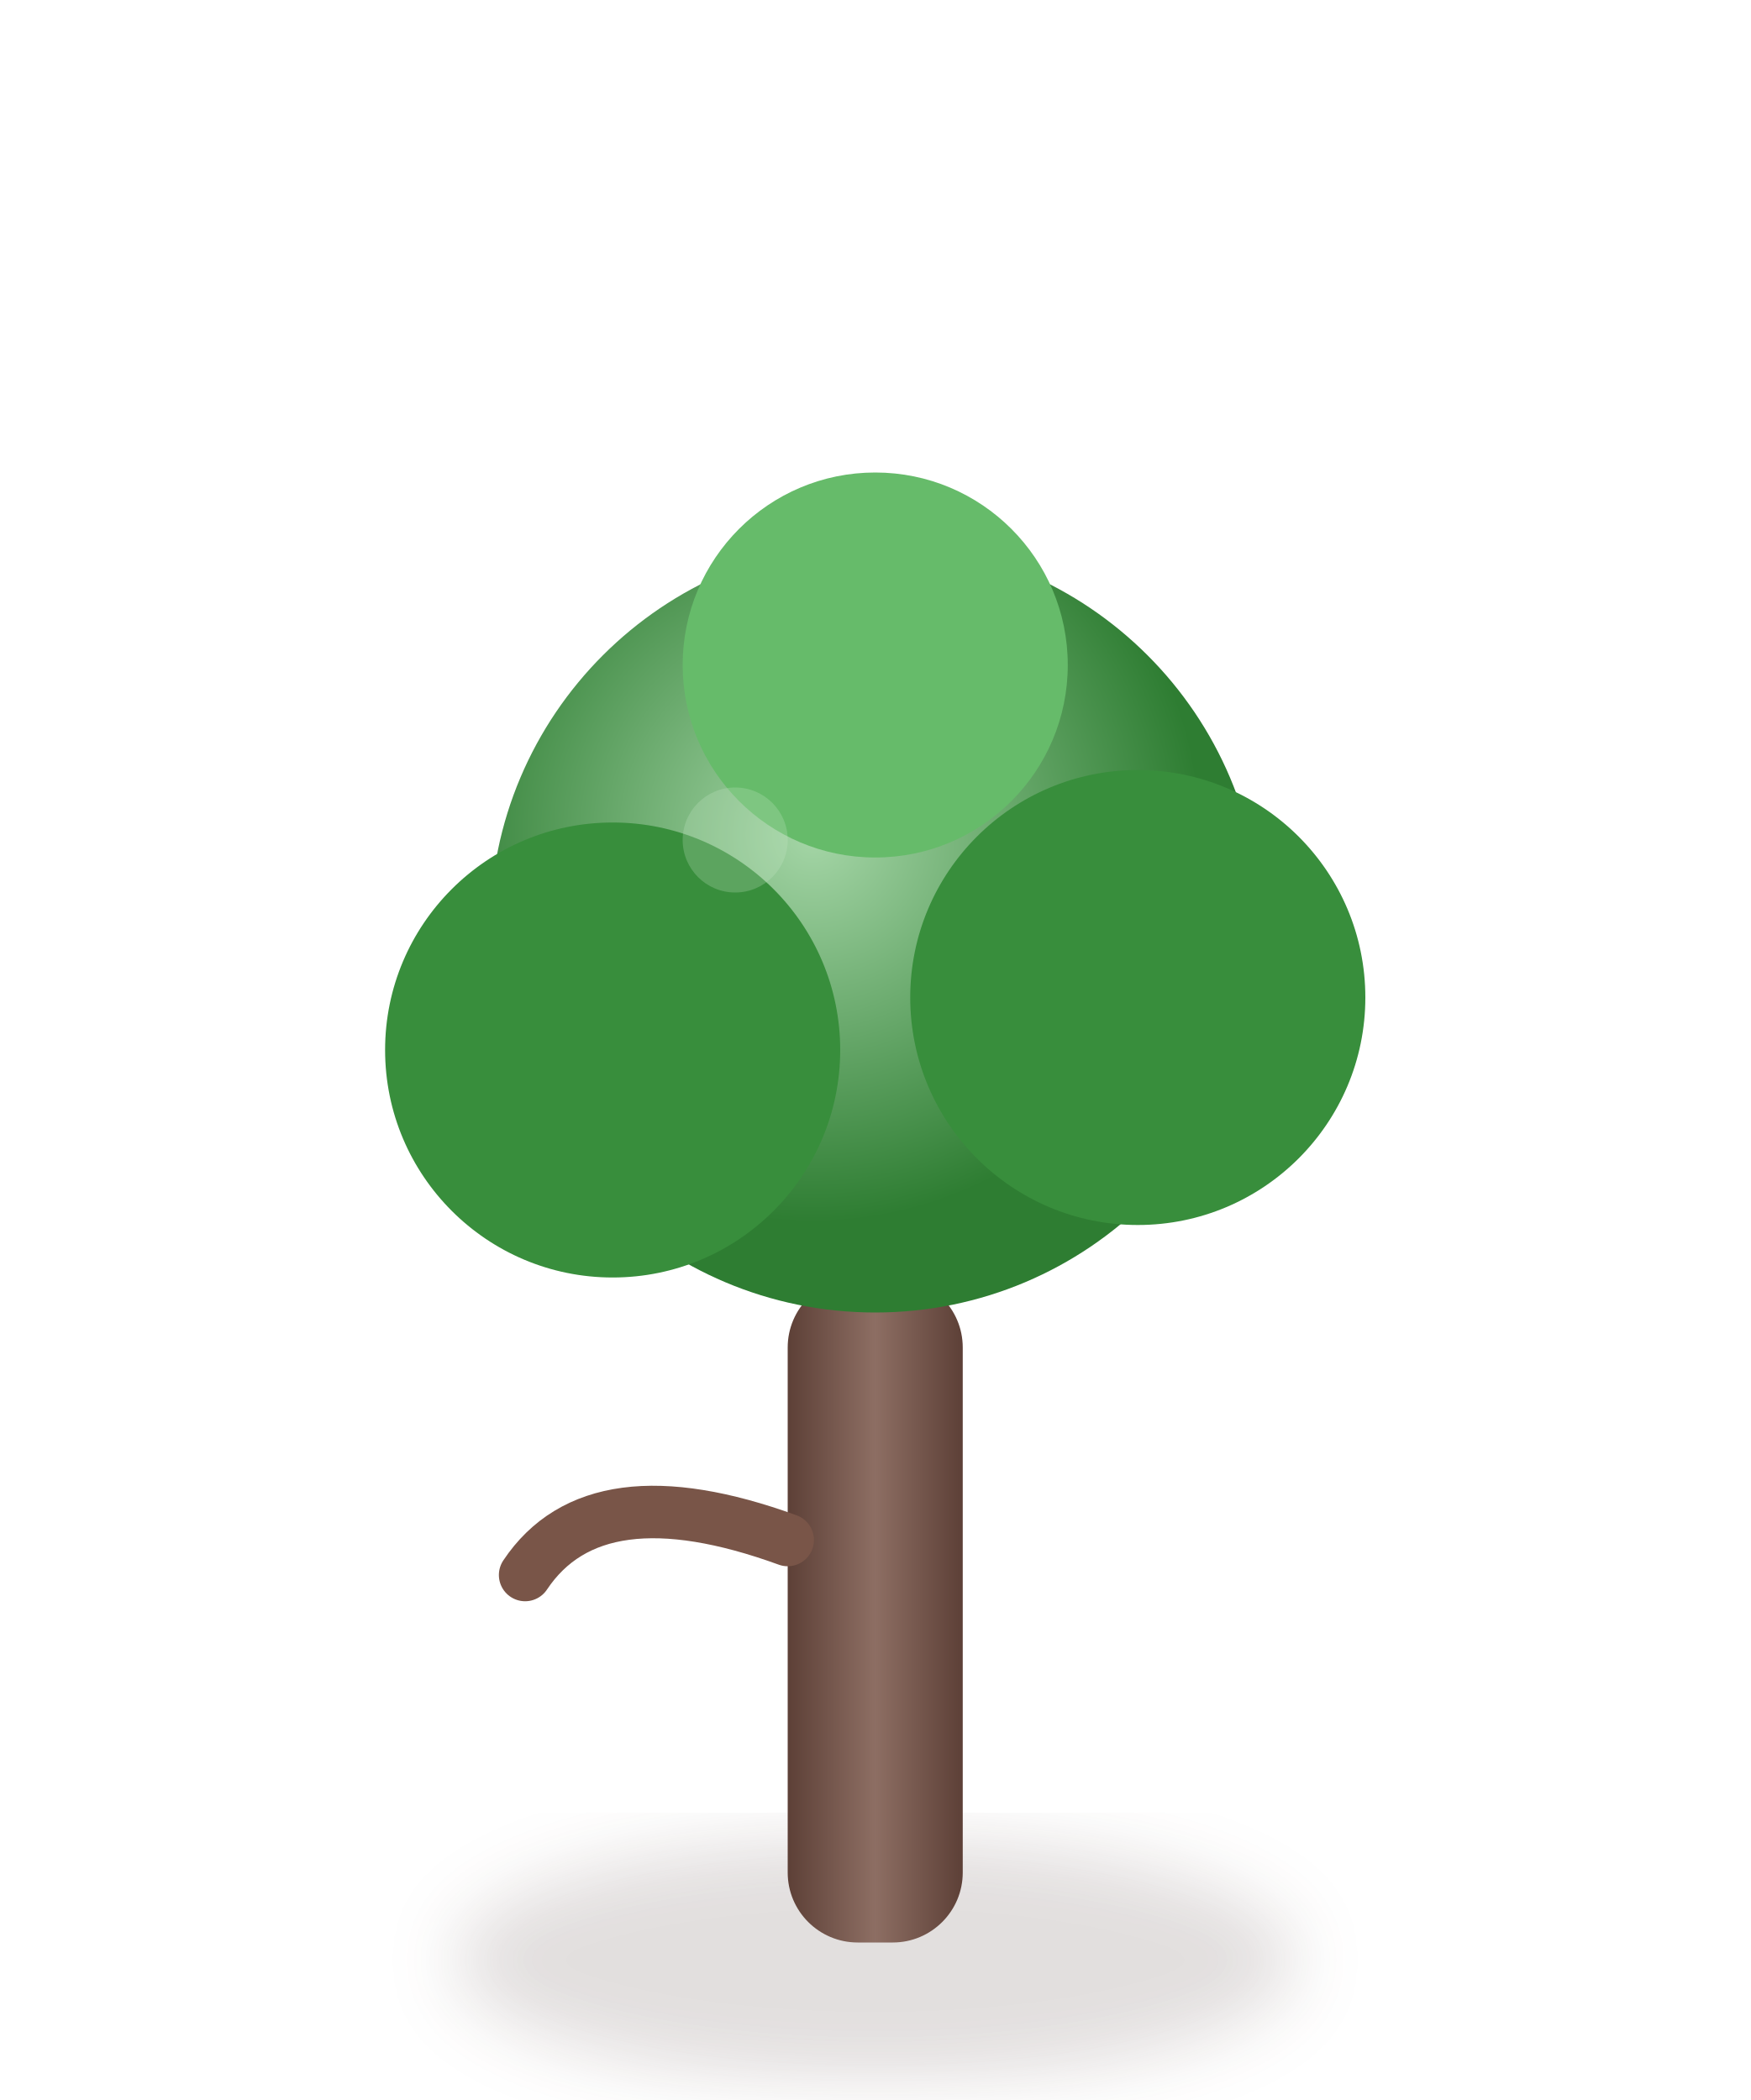
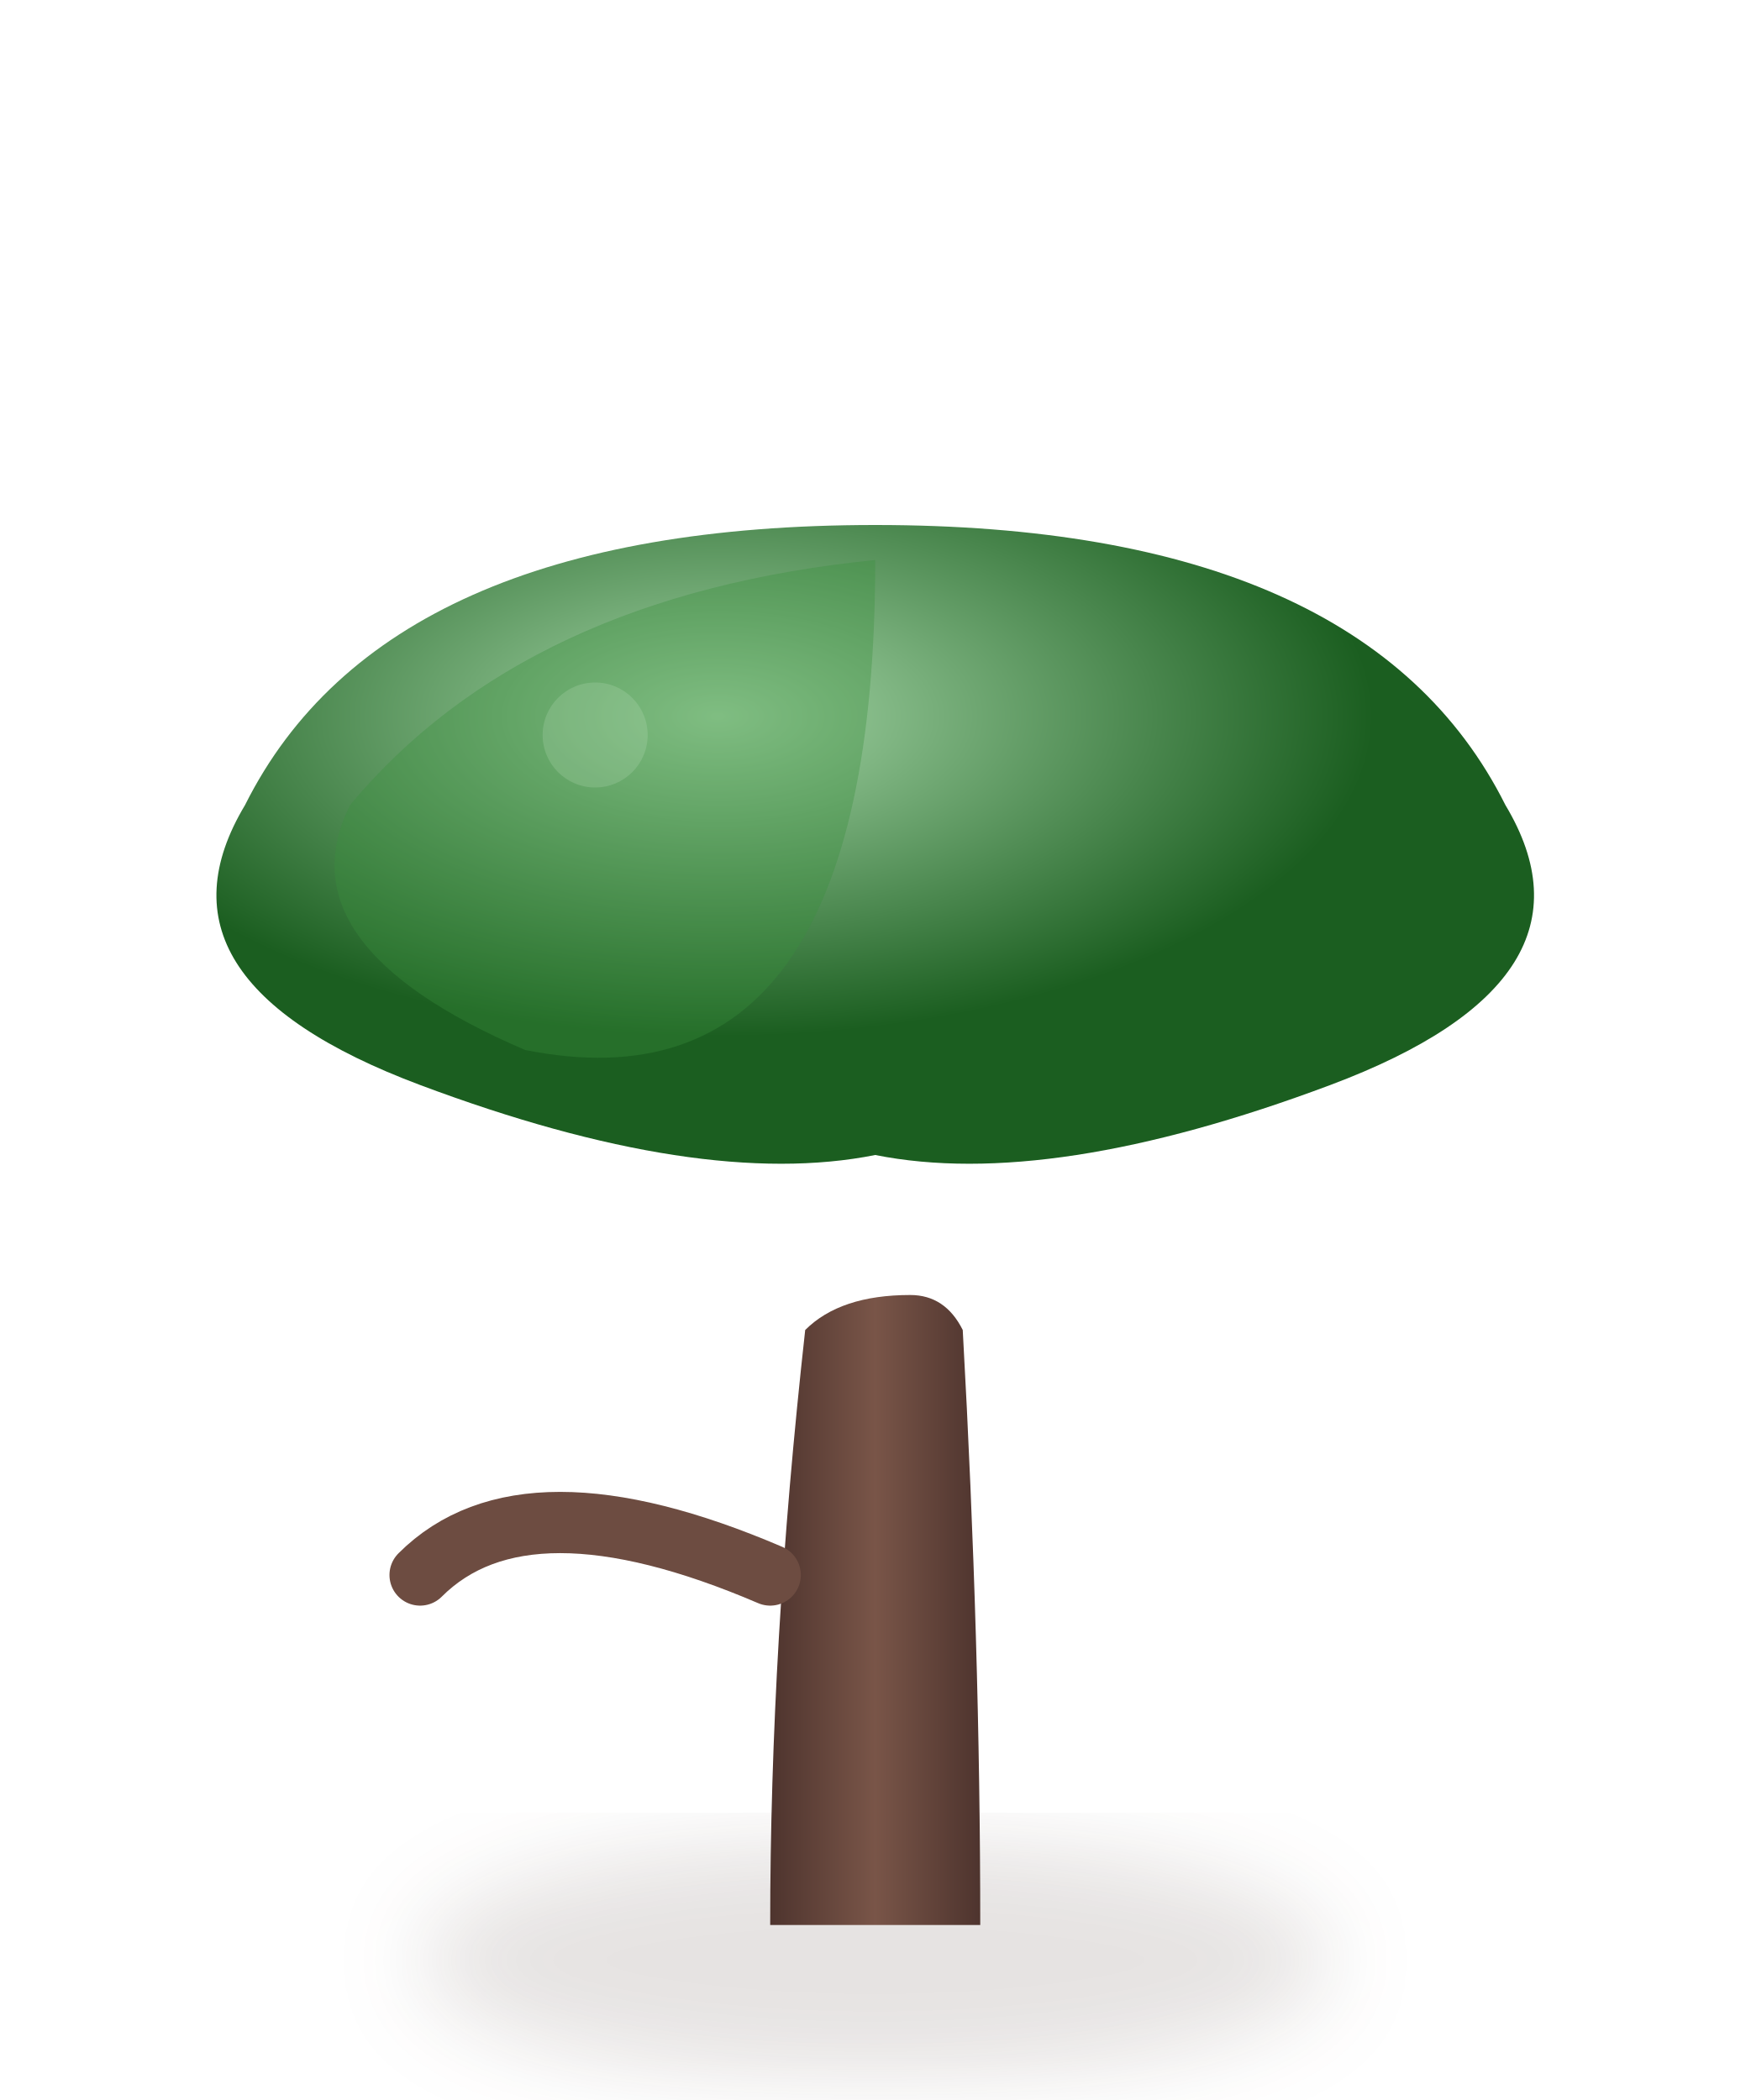
<svg xmlns="http://www.w3.org/2000/svg" viewBox="0 0 100 120">
  <defs>
-     <radialGradient id="cG" cx="42%" cy="38%">
+     <radialGradient id="cG" cx="38%" cy="30%">
      <stop offset="0%" stop-color="#A5D6A7" />
-       <stop offset="100%" stop-color="#2E7D32" />
+       <stop offset="100%" stop-color="#1B5E20" />
    </radialGradient>
-     <linearGradient id="trG" x1="0" y1="0" x2="1" y2="0">
-       <stop offset="0%" stop-color="#5D4037" />
-       <stop offset="50%" stop-color="#8D6E63" />
-       <stop offset="100%" stop-color="#5D4037" />
+     <linearGradient id="tG" x1="0" y1="0" x2="1" y2="0">
+       <stop offset="0%" stop-color="#4E342E" />
+       <stop offset="50%" stop-color="#795548" />
+       <stop offset="100%" stop-color="#4E342E" />
    </linearGradient>
-     <filter id="sh">
-       <feGaussianBlur stdDeviation="2" />
+     <filter id="s">
+       <feGaussianBlur stdDeviation="2.5" />
    </filter>
  </defs>
-   <ellipse cx="50" cy="112" rx="24" ry="7" fill="#3E2723" opacity="0.15" filter="url(#sh)" />
-   <rect x="45" y="73" width="10" height="38" rx="4" fill="url(#trG)" />
-   <path d="M45 88 Q34 84 30 90" stroke="#795548" stroke-width="3" fill="none" stroke-linecap="round" />
-   <circle cx="50" cy="53" r="22" fill="url(#cG)" />
-   <circle cx="35" cy="60" r="13" fill="#388E3C" />
-   <circle cx="65" cy="57" r="13" fill="#388E3C" />
-   <circle cx="50" cy="38" r="11" fill="#66BB6A" />
-   <circle cx="42" cy="48" r="3" fill="#C8E6C9" opacity="0.25" />
+   <ellipse cx="50" cy="112" rx="26" ry="7" fill="#3E2723" opacity="0.13" filter="url(#s)" />
+   <path d="M44 110 Q44 94 46 76 Q48 74 52 74 Q54 74 55 76 Q56 94 56 110Z" fill="url(#tG)" />
+   <path d="M44 90 Q30 84 24 90" stroke="#6D4C41" stroke-width="3.5" fill="none" stroke-linecap="round" />
+   <path d="M50 30 Q22 30 14 46 Q8 56 24 62 Q40 68 50 66 Q60 68 76 62 Q92 56 86 46 Q78 30 50 30Z" fill="url(#cG)" />
+   <path d="M50 32 Q30 34 20 46 Q16 54 30 60 Q50 64 50 32Z" fill="#388E3C" opacity="0.35" />
+   <circle cx="34" cy="42" r="3" fill="#C8E6C9" opacity="0.2" />
</svg>
